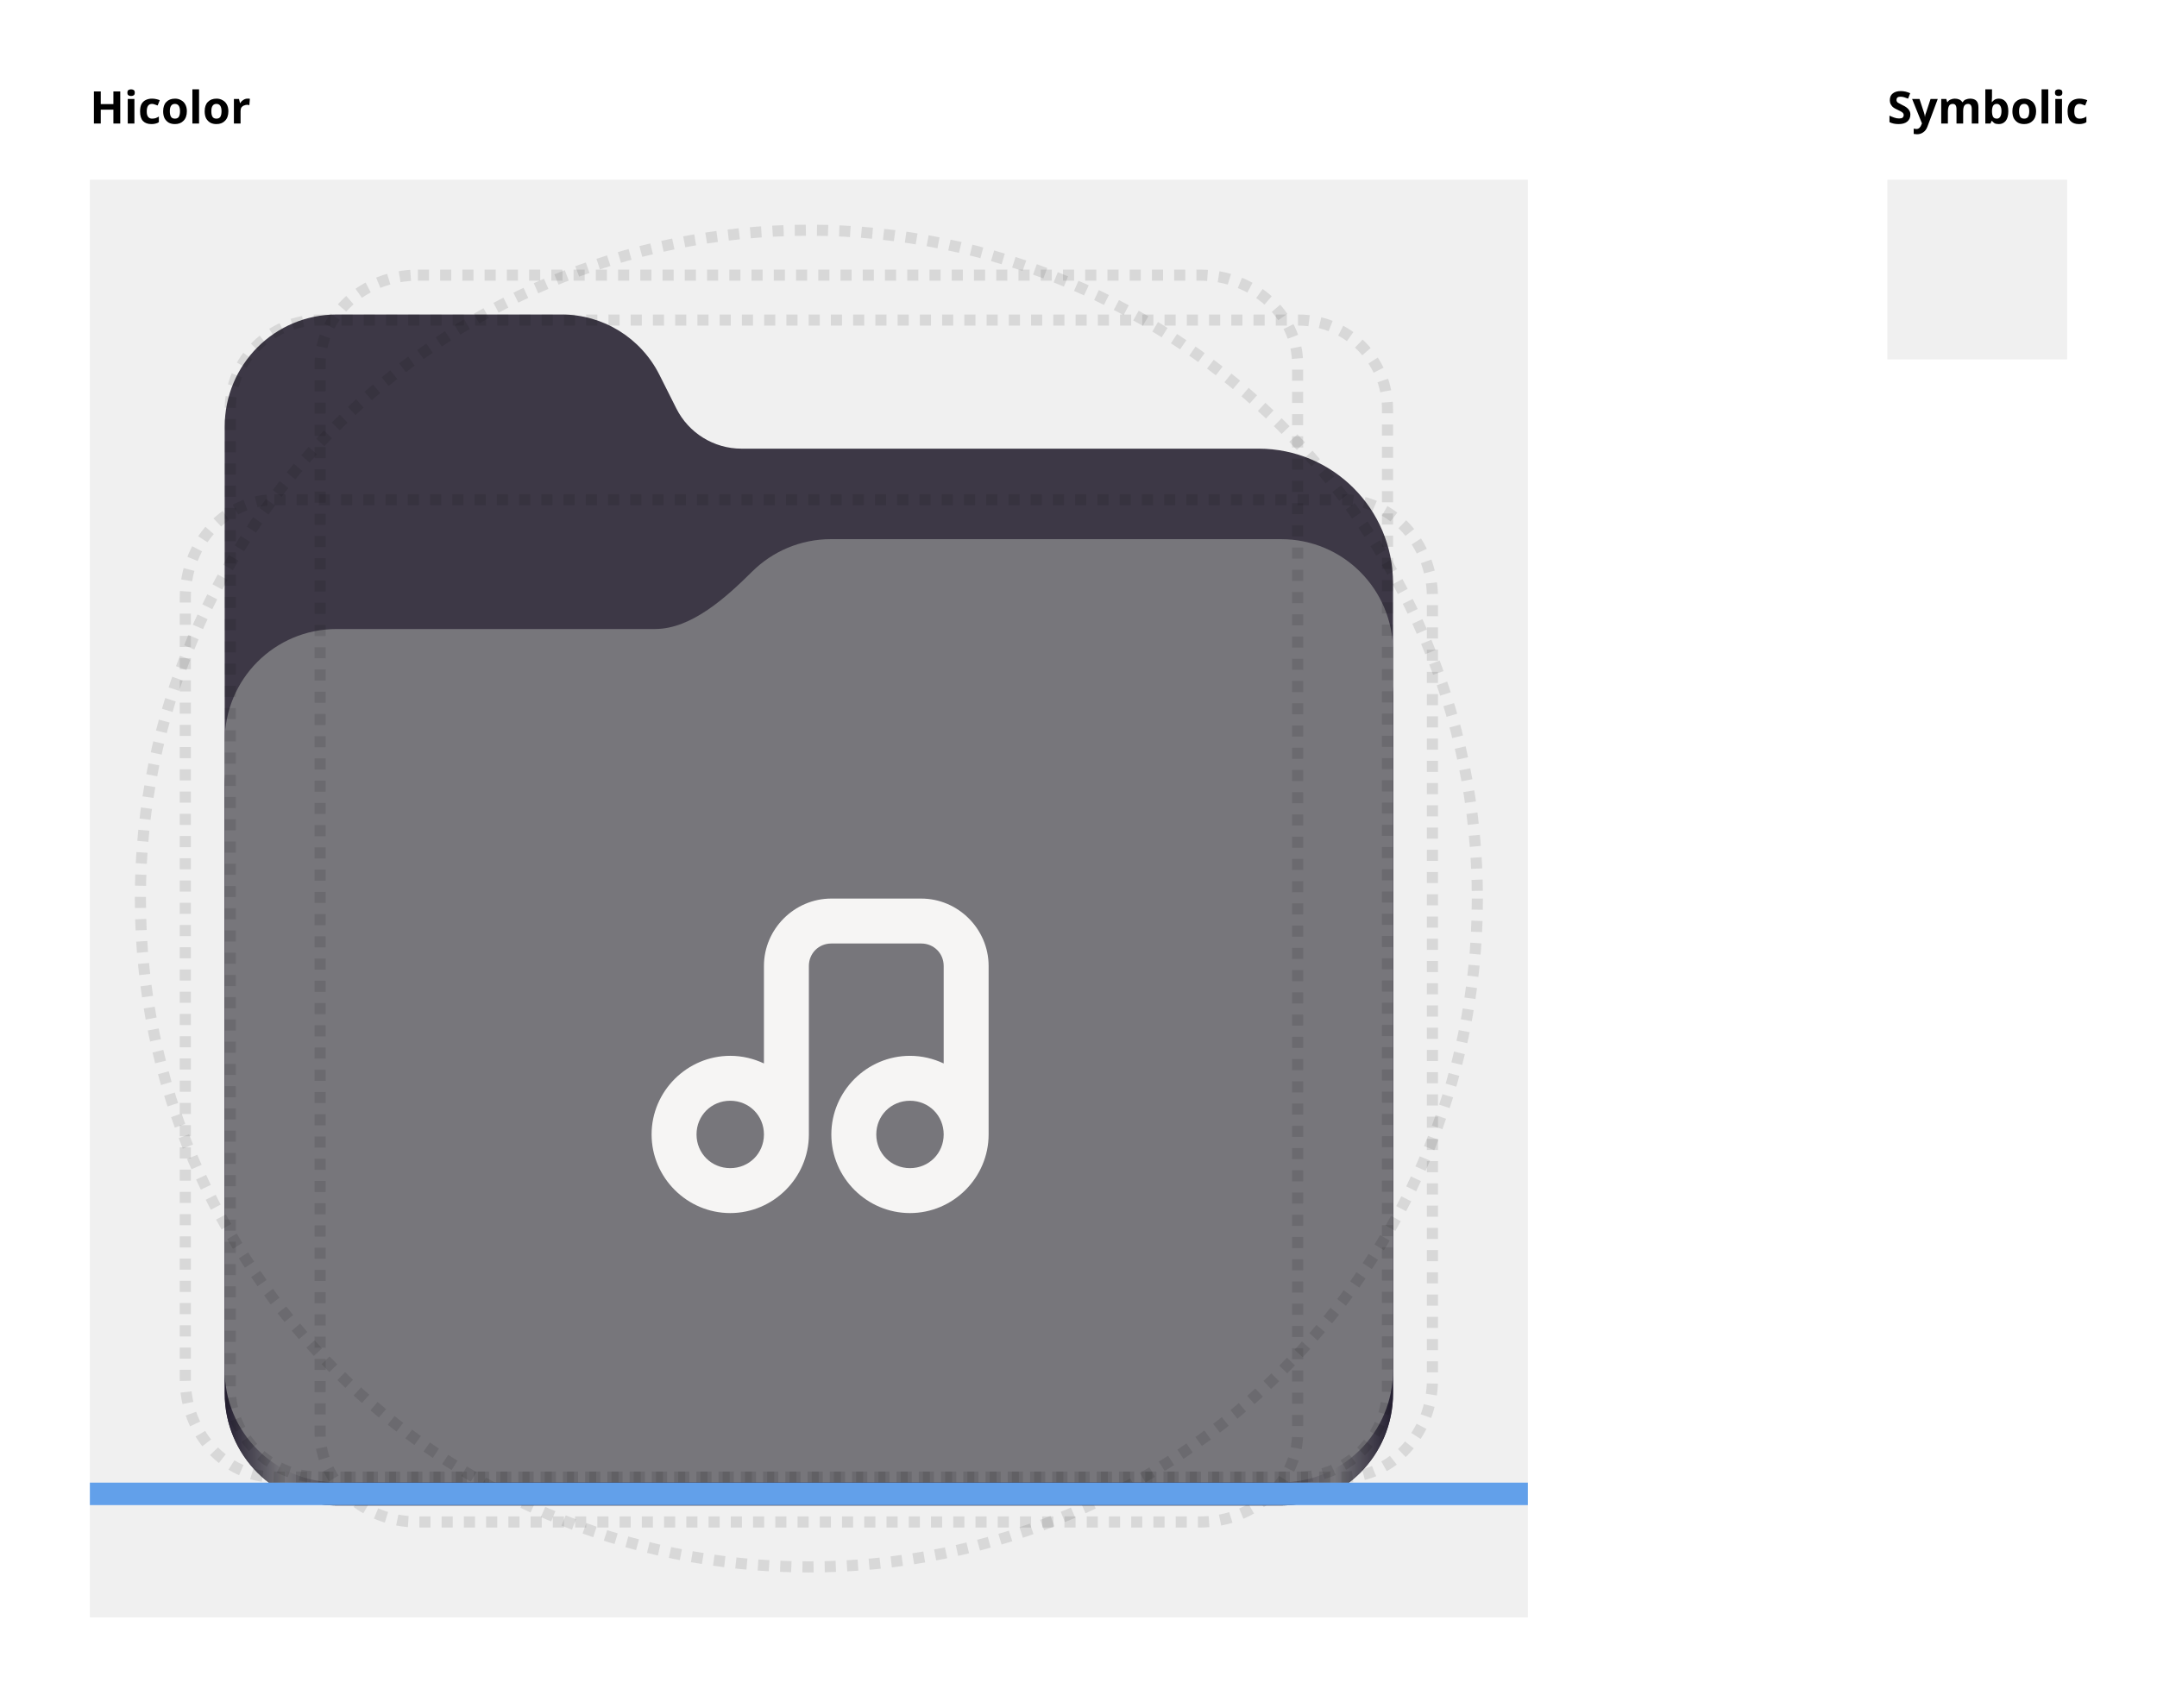
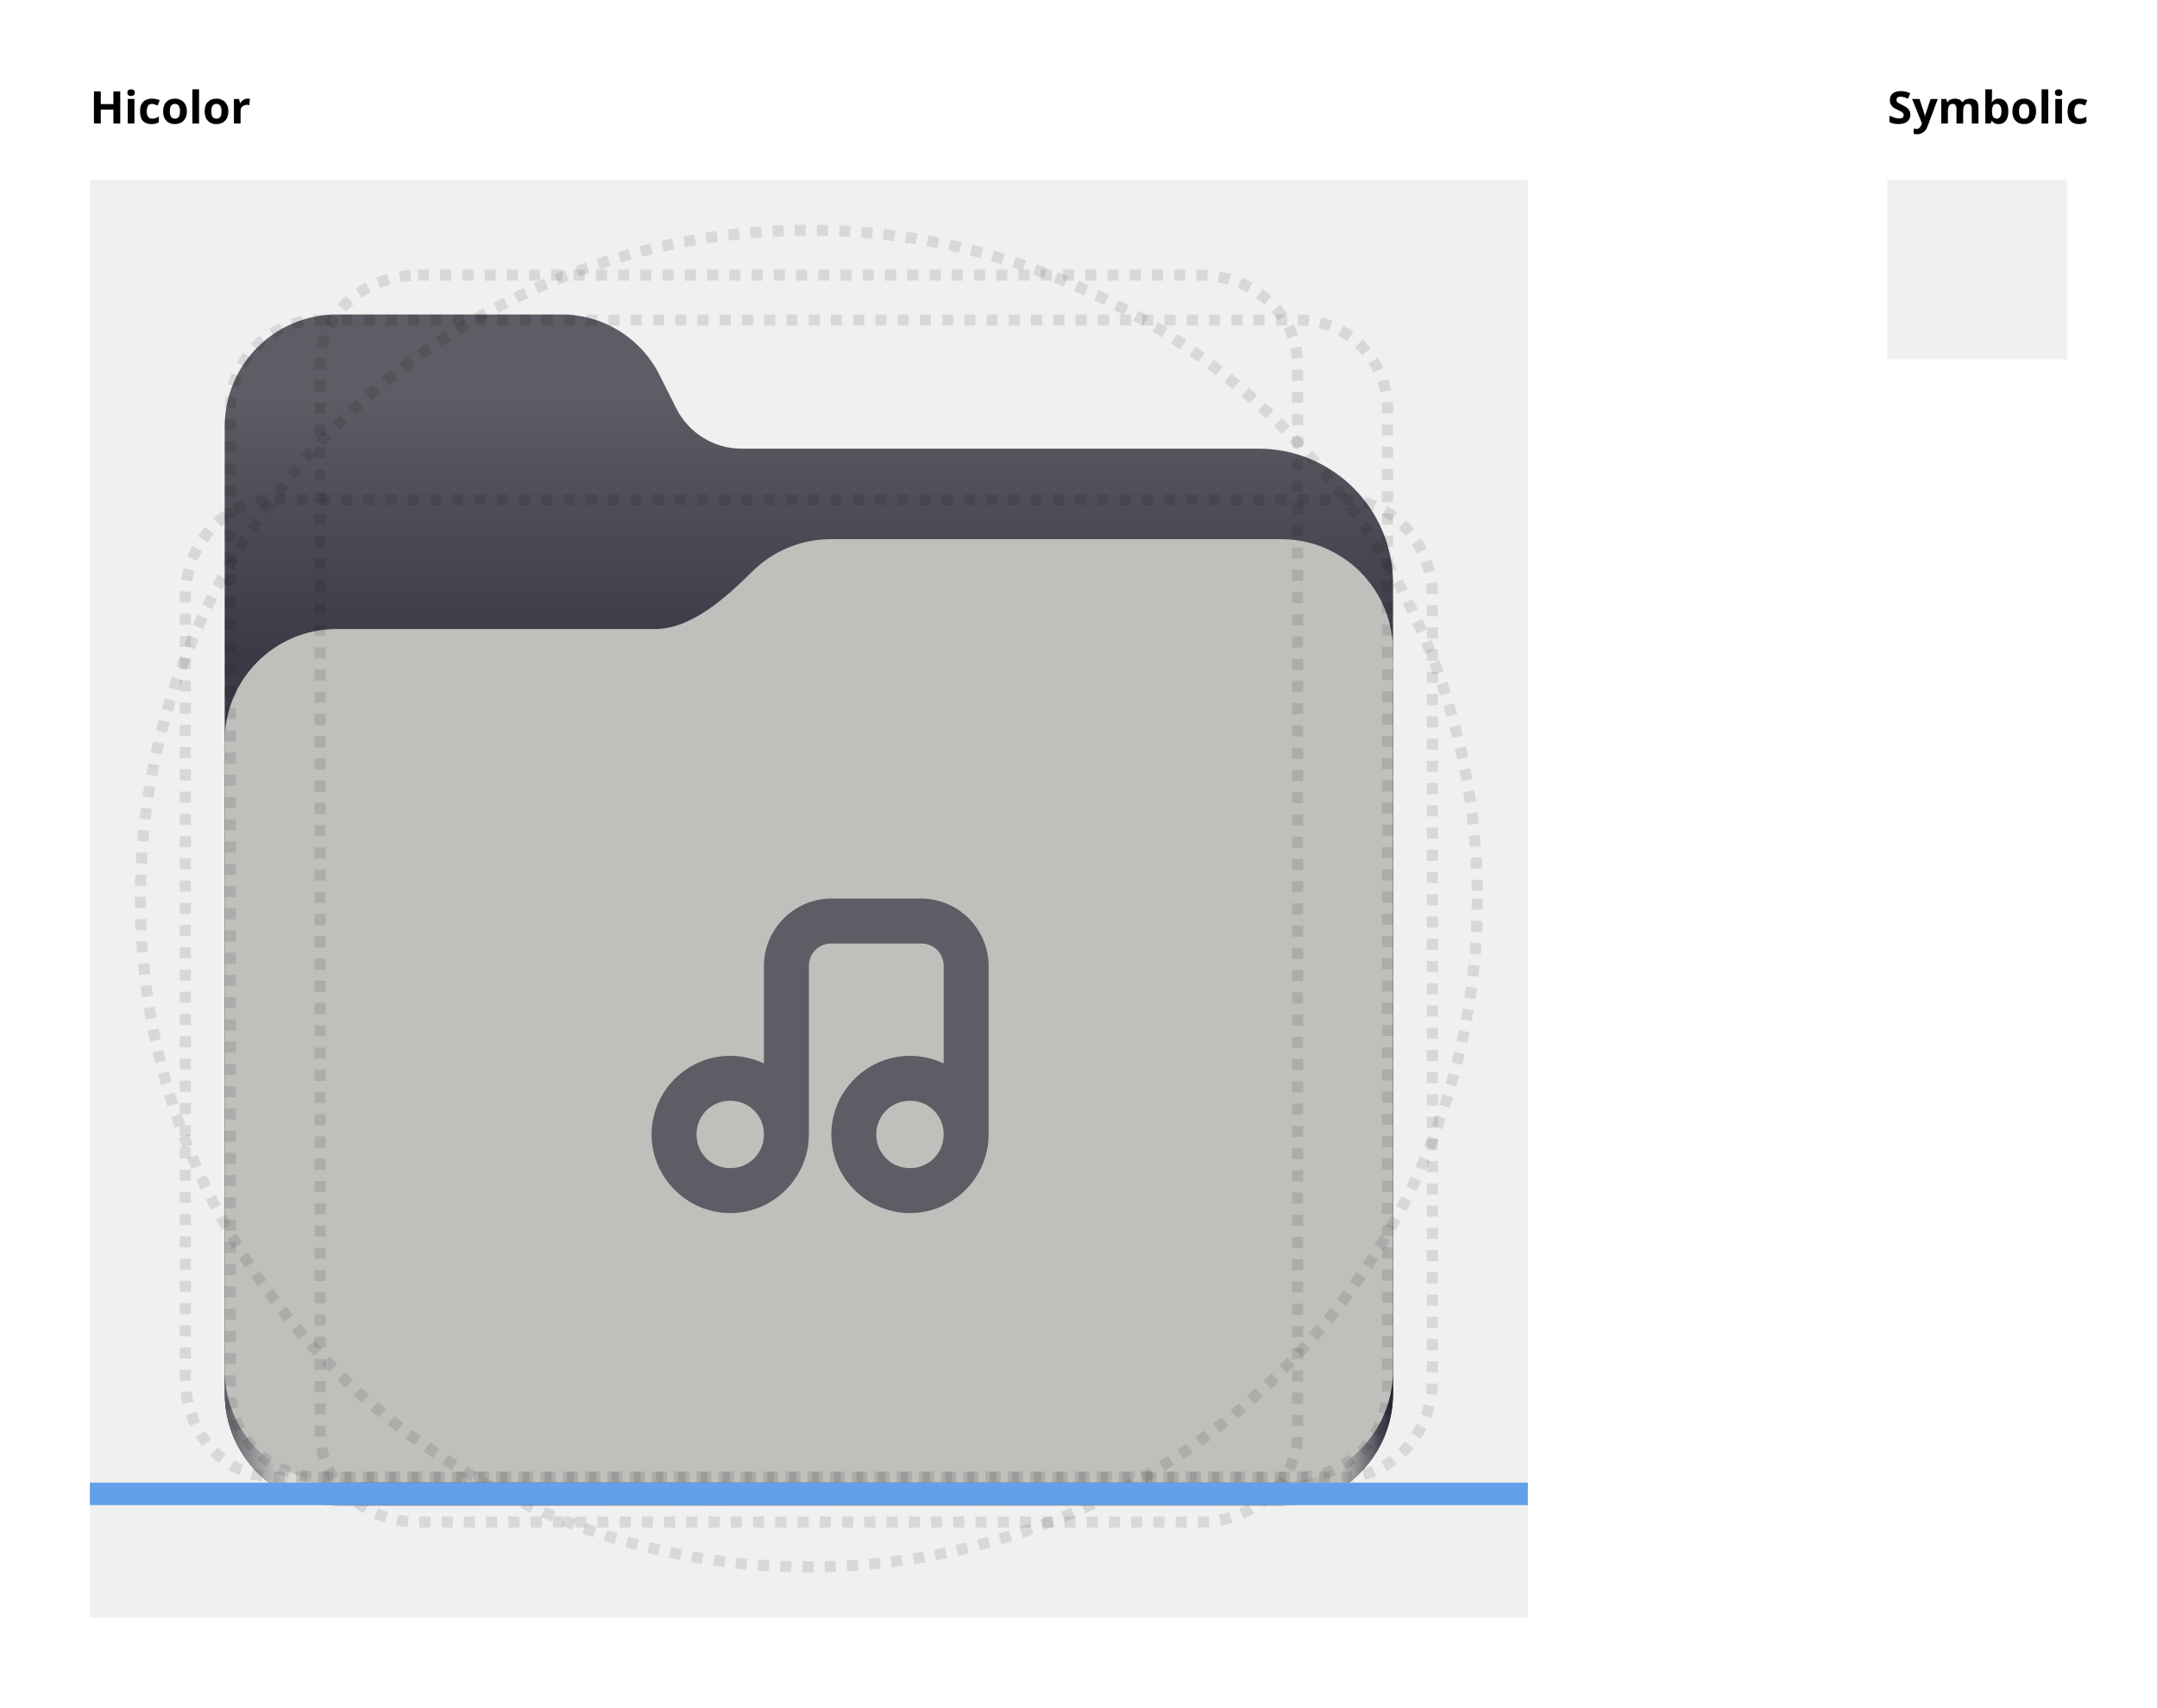
<svg xmlns="http://www.w3.org/2000/svg" xmlns:xlink="http://www.w3.org/1999/xlink" width="192" height="152" id="svg11300" version="1.0" style="display:inline;enable-background:new" viewBox="0 0 192 152" xml:space="preserve">
  <defs id="defs3">
    <linearGradient y2="236" x2="96" y1="236" x1="32" gradientTransform="translate(604.8168,170.5864)" gradientUnits="userSpaceOnUse" id="linearGradient1099" xlink:href="#linearGradient1036" />
    <linearGradient id="linearGradient1036">
      <stop id="stop1032" offset="0" style="stop-color:#d5d3cf;stop-opacity:1;" />
      <stop id="stop1034" offset="1" style="stop-color:#f6f5f4;stop-opacity:1" />
    </linearGradient>
    <radialGradient r="32" fy="-76" fx="-244" cy="-76" cx="-244" gradientTransform="matrix(0.8833333,0,0,0.8833333,-460.3502,463.1197)" gradientUnits="userSpaceOnUse" id="radialGradient1103" xlink:href="#linearGradient1069" />
    <linearGradient id="linearGradient1069">
      <stop id="stop1065" offset="0" style="stop-color:#d5d3cf;stop-opacity:1" />
      <stop id="stop1067-1" offset="1" style="stop-color:#949390;stop-opacity:1" />
    </linearGradient>
    <linearGradient gradientUnits="userSpaceOnUse" y2="232" x2="64" y1="262.5" x1="64" id="linearGradient1027" xlink:href="#linearGradient1025" gradientTransform="translate(-470.5864,432.8168)" />
    <linearGradient id="linearGradient1025">
      <stop id="stop1021" offset="0" style="stop-color:#9a9996;stop-opacity:1" />
      <stop id="stop1023" offset="1" style="stop-color:#77767b;stop-opacity:1" />
    </linearGradient>
    <clipPath clipPathUnits="userSpaceOnUse" id="clipPath1609-7">
      <path id="path1611-5" d="m 252,116 28,-28 v -8 h -36 v 36 z" style="fill:#e74747;stroke:none;stroke-width:0.25px;stroke-linecap:butt;stroke-linejoin:miter;stroke-opacity:1" />
    </clipPath>
    <linearGradient id="linearGradient1697">
      <stop id="stop1685" offset="0" style="stop-color:#f6f5f4;stop-opacity:1" />
      <stop style="stop-color:#eeeeec;stop-opacity:1" offset="0.045" id="stop1687" />
      <stop id="stop1689" offset="0.091" style="stop-color:#f6f5f4;stop-opacity:1" />
      <stop style="stop-color:#f6f5f4;stop-opacity:1" offset="0.909" id="stop1691" />
      <stop id="stop1693" offset="0.955" style="stop-color:#eeeeec;stop-opacity:1" />
      <stop id="stop1695" offset="1" style="stop-color:#c0bfbc;stop-opacity:1" />
    </linearGradient>
    <clipPath clipPathUnits="userSpaceOnUse" id="clipPath1289">
      <path style="display:inline;opacity:1;vector-effect:none;fill:none;fill-opacity:1;stroke:#000000;stroke-width:4;stroke-linecap:round;stroke-linejoin:round;stroke-miterlimit:4;stroke-dasharray:none;stroke-dashoffset:0;stroke-opacity:1;marker:none;marker-start:none;marker-mid:none;marker-end:none;paint-order:normal;enable-background:new" d="m 64,-148 h 64 l 64,-64 64,64 h 192 c 17.728,0 32,14.272 32,32 v 288 c 0,17.728 -14.272,32 -32,32 H 256 l -64,-64 -64,64 H 64 C 46.272,204 32,189.728 32,172 v -288 c 0,-17.728 14.409,-34.199 32,-32 z" id="path1291" />
    </clipPath>
    <linearGradient id="paint3_linear-2-6-5" x2="1" gradientUnits="userSpaceOnUse" gradientTransform="matrix(0,6,-12,0,-64,209.9969)">
      <stop stop-color="#C01C27" id="stop91-0-7-4" />
      <stop offset="1" stop-color="#E01B24" id="stop93-2-5-7" />
    </linearGradient>
    <clipPath clipPathUnits="userSpaceOnUse" id="clipPath1609">
      <path id="path1611" d="m 252,116 28,-28 v -8 h -36 v 36 z" style="fill:#e74747;stroke:none;stroke-width:0.25px;stroke-linecap:butt;stroke-linejoin:miter;stroke-opacity:1" />
    </clipPath>
    <clipPath clipPathUnits="userSpaceOnUse" id="clipath_lpe_path-effect1303">
      <circle style="font-variation-settings:normal;display:block;opacity:1;vector-effect:none;fill:#77767b;fill-opacity:1;stroke:none;stroke-width:5.043;stroke-linecap:round;stroke-linejoin:miter;stroke-miterlimit:4;stroke-dasharray:none;stroke-dashoffset:0;stroke-opacity:1;marker:none;marker-start:none;marker-mid:none;marker-end:none;paint-order:normal;stop-color:#000000;stop-opacity:1" id="circle1305" cx="541.884" cy="647.726" r="73.976" />
    </clipPath>
    <linearGradient id="linearGradient1349">
      <stop style="stop-color:#9d9da1;stop-opacity:1" offset="0" id="stop1345" />
      <stop style="stop-color:#77767b;stop-opacity:0.95" offset="1" id="stop1347" />
    </linearGradient>
    <linearGradient id="linearGradient5980">
      <stop id="stop5978" offset="0" style="stop-color:#3d3846;stop-opacity:0;" />
      <stop id="stop5976" offset="1" style="stop-color:#3d3846;stop-opacity:0.252" />
    </linearGradient>
    <linearGradient id="linearGradient4117">
      <stop style="stop-color:#eae9e7;stop-opacity:1" offset="0" id="stop4111" />
      <stop id="stop4113" offset="0.649" style="stop-color:#b5b3ad;stop-opacity:1" />
      <stop style="stop-color:#fcfcfc;stop-opacity:1" offset="1" id="stop4115" />
    </linearGradient>
    <linearGradient id="linearGradient5477">
      <stop style="stop-color:#cacac9;stop-opacity:1" offset="0" id="stop5469" />
      <stop id="stop5471" offset="0.311" style="stop-color:#b0aeab;stop-opacity:0.941" />
      <stop style="stop-color:#6c6b66;stop-opacity:0.949" offset="0.688" id="stop5473" />
      <stop style="stop-color:#d6d6d4;stop-opacity:0.966" offset="1" id="stop5475" />
    </linearGradient>
    <linearGradient id="linearGradient6142">
      <stop style="stop-color:#ffffff;stop-opacity:1;" offset="0" id="stop6138" />
      <stop style="stop-color:#ffffff;stop-opacity:0;" offset="1" id="stop6140" />
    </linearGradient>
    <radialGradient xlink:href="#linearGradient1349" id="radialGradient783" gradientUnits="userSpaceOnUse" gradientTransform="matrix(0.9825404,0,0,0.9825404,-1.711874,16.29163)" cx="81.936" cy="33.185" fx="81.936" fy="33.185" r="57.276" />
    <radialGradient xlink:href="#linearGradient5980" id="radialGradient791" gradientUnits="userSpaceOnUse" gradientTransform="matrix(3.933225,-7.2858454e-7,6.4450347e-7,3.479318,-222.9252,-173.5546)" cx="76" cy="65.977" fx="76" fy="65.977" r="13.221" />
    <radialGradient xlink:href="#linearGradient4117" id="radialGradient799" gradientUnits="userSpaceOnUse" gradientTransform="matrix(2.815054,0.01105706,-0.01047197,2.666092,-242.36,-102.5032)" cx="134.309" cy="55.279" fx="134.309" fy="55.279" r="58.46" />
    <radialGradient xlink:href="#linearGradient5477" id="radialGradient809" gradientUnits="userSpaceOnUse" gradientTransform="matrix(4.900549,0.150428,-0.2360238,7.689032,-638.5353,-2206.847)" cx="183.525" cy="320.794" fx="183.525" fy="320.794" r="20.486" />
    <radialGradient xlink:href="#linearGradient6142" id="radialGradient821" gradientUnits="userSpaceOnUse" gradientTransform="matrix(37.75863,0,0,19.73921,-7268.898,-1304.003)" cx="197.719" cy="68.107" fx="197.719" fy="68.107" r="2.5" />
    <radialGradient xlink:href="#linearGradient6142" id="radialGradient833" gradientUnits="userSpaceOnUse" gradientTransform="matrix(37.75863,0,0,19.73921,-7375.666,-1304.003)" cx="197.747" cy="69.253" fx="197.747" fy="69.253" r="2.5" />
    <radialGradient xlink:href="#linearGradient1349" id="radialGradient841" gradientUnits="userSpaceOnUse" gradientTransform="matrix(0.9825404,0,0,0.9825404,-1.711874,16.29163)" cx="81.936" cy="33.185" fx="81.936" fy="33.185" r="57.276" />
    <radialGradient xlink:href="#linearGradient5980" id="radialGradient849" gradientUnits="userSpaceOnUse" gradientTransform="matrix(3.933225,-7.2858454e-7,6.4450347e-7,3.479318,-222.9252,-173.5546)" cx="76" cy="65.977" fx="76" fy="65.977" r="13.221" />
    <radialGradient xlink:href="#linearGradient4117" id="radialGradient857" gradientUnits="userSpaceOnUse" gradientTransform="matrix(2.815054,0.01105706,-0.01047197,2.666092,-242.36,-102.5032)" cx="134.309" cy="55.279" fx="134.309" fy="55.279" r="58.46" />
    <radialGradient xlink:href="#linearGradient5477" id="radialGradient867" gradientUnits="userSpaceOnUse" gradientTransform="matrix(4.900549,0.150428,-0.2360238,7.689032,-638.5353,-2206.847)" cx="183.525" cy="320.794" fx="183.525" fy="320.794" r="20.486" />
    <radialGradient xlink:href="#linearGradient6142" id="radialGradient879" gradientUnits="userSpaceOnUse" gradientTransform="matrix(37.75863,0,0,19.73921,-7268.898,-1304.003)" cx="197.719" cy="68.107" fx="197.719" fy="68.107" r="2.5" />
    <radialGradient xlink:href="#linearGradient6142" id="radialGradient891" gradientUnits="userSpaceOnUse" gradientTransform="matrix(37.75863,0,0,19.73921,-7375.666,-1304.003)" cx="197.747" cy="69.253" fx="197.747" fy="69.253" r="2.5" />
    <radialGradient xlink:href="#linearGradient1349" id="radialGradient3620" gradientUnits="userSpaceOnUse" gradientTransform="matrix(0.9825404,0,0,0.9825404,-1.711874,16.29163)" cx="81.936" cy="33.185" fx="81.936" fy="33.185" r="57.276" />
    <radialGradient xlink:href="#linearGradient5980" id="radialGradient3628" gradientUnits="userSpaceOnUse" gradientTransform="matrix(3.933225,-7.2858454e-7,6.4450347e-7,3.479318,-222.9252,-173.5546)" cx="76" cy="65.977" fx="76" fy="65.977" r="13.221" />
    <radialGradient xlink:href="#linearGradient4117" id="radialGradient3636" gradientUnits="userSpaceOnUse" gradientTransform="matrix(2.815054,0.01105706,-0.01047197,2.666092,-242.36,-102.5032)" cx="134.309" cy="55.279" fx="134.309" fy="55.279" r="58.46" />
    <radialGradient xlink:href="#linearGradient5477" id="radialGradient3646" gradientUnits="userSpaceOnUse" gradientTransform="matrix(4.900549,0.150428,-0.2360238,7.689032,-638.5353,-2206.847)" cx="183.525" cy="320.794" fx="183.525" fy="320.794" r="20.486" />
    <radialGradient xlink:href="#linearGradient6142" id="radialGradient3658" gradientUnits="userSpaceOnUse" gradientTransform="matrix(37.75863,0,0,19.73921,-7268.898,-1304.003)" cx="197.719" cy="68.107" fx="197.719" fy="68.107" r="2.5" />
    <radialGradient xlink:href="#linearGradient6142" id="radialGradient3670" gradientUnits="userSpaceOnUse" gradientTransform="matrix(37.75863,0,0,19.73921,-7375.666,-1304.003)" cx="197.747" cy="69.253" fx="197.747" fy="69.253" r="2.5" />
    <radialGradient xlink:href="#linearGradient1349" id="radialGradient3678" gradientUnits="userSpaceOnUse" gradientTransform="matrix(0.9825404,0,0,0.9825404,-1.711874,16.29163)" cx="81.936" cy="33.185" fx="81.936" fy="33.185" r="57.276" />
    <radialGradient xlink:href="#linearGradient5980" id="radialGradient3686" gradientUnits="userSpaceOnUse" gradientTransform="matrix(3.933225,-7.2858454e-7,6.4450347e-7,3.479318,-222.9252,-173.5546)" cx="76" cy="65.977" fx="76" fy="65.977" r="13.221" />
    <radialGradient xlink:href="#linearGradient4117" id="radialGradient3694" gradientUnits="userSpaceOnUse" gradientTransform="matrix(2.815054,0.01105706,-0.01047197,2.666092,-242.36,-102.5032)" cx="134.309" cy="55.279" fx="134.309" fy="55.279" r="58.46" />
    <radialGradient xlink:href="#linearGradient5477" id="radialGradient3704" gradientUnits="userSpaceOnUse" gradientTransform="matrix(4.900549,0.150428,-0.2360238,7.689032,-638.5353,-2206.847)" cx="183.525" cy="320.794" fx="183.525" fy="320.794" r="20.486" />
    <radialGradient xlink:href="#linearGradient6142" id="radialGradient3716" gradientUnits="userSpaceOnUse" gradientTransform="matrix(37.75863,0,0,19.73921,-7268.898,-1304.003)" cx="197.719" cy="68.107" fx="197.719" fy="68.107" r="2.5" />
    <radialGradient xlink:href="#linearGradient6142" id="radialGradient3728" gradientUnits="userSpaceOnUse" gradientTransform="matrix(37.75863,0,0,19.73921,-7375.666,-1304.003)" cx="197.747" cy="69.253" fx="197.747" fy="69.253" r="2.5" />
    <radialGradient xlink:href="#linearGradient1349" id="radialGradient8132" gradientUnits="userSpaceOnUse" gradientTransform="matrix(0.9825404,0,0,0.9825404,-1.711874,16.29163)" cx="81.936" cy="33.185" fx="81.936" fy="33.185" r="57.276" />
    <radialGradient xlink:href="#linearGradient5980" id="radialGradient8140" gradientUnits="userSpaceOnUse" gradientTransform="matrix(3.933225,-7.2858454e-7,6.4450347e-7,3.479318,-222.9252,-173.5546)" cx="76" cy="65.977" fx="76" fy="65.977" r="13.221" />
    <radialGradient xlink:href="#linearGradient4117" id="radialGradient8148" gradientUnits="userSpaceOnUse" gradientTransform="matrix(2.815054,0.01105706,-0.01047197,2.666092,-242.36,-102.5032)" cx="134.309" cy="55.279" fx="134.309" fy="55.279" r="58.46" />
    <radialGradient xlink:href="#linearGradient5477" id="radialGradient8158" gradientUnits="userSpaceOnUse" gradientTransform="matrix(4.900549,0.150428,-0.2360238,7.689032,-638.5353,-2206.847)" cx="183.525" cy="320.794" fx="183.525" fy="320.794" r="20.486" />
    <radialGradient xlink:href="#linearGradient6142" id="radialGradient8170" gradientUnits="userSpaceOnUse" gradientTransform="matrix(37.75863,0,0,19.73921,-7268.898,-1304.003)" cx="197.719" cy="68.107" fx="197.719" fy="68.107" r="2.5" />
    <radialGradient xlink:href="#linearGradient6142" id="radialGradient8182" gradientUnits="userSpaceOnUse" gradientTransform="matrix(37.75863,0,0,19.73921,-7375.666,-1304.003)" cx="197.747" cy="69.253" fx="197.747" fy="69.253" r="2.5" />
    <linearGradient xlink:href="#linearGradient6142" id="linearGradient8666" x1="1311.193" y1="-107.827" x2="1311.193" y2="-109.827" gradientUnits="userSpaceOnUse" gradientTransform="translate(0,4)" />
    <clipPath clipPathUnits="userSpaceOnUse" id="clipath_lpe_path-effect4888">
      <circle style="font-variation-settings:normal;display:none;opacity:1;vector-effect:none;fill:#77767b;fill-opacity:1;stroke:none;stroke-width:5.043;stroke-linecap:round;stroke-linejoin:miter;stroke-miterlimit:4;stroke-dasharray:none;stroke-dashoffset:0;stroke-opacity:1;marker:none;marker-start:none;marker-mid:none;marker-end:none;paint-order:normal;stop-color:#000000;stop-opacity:1" id="circle4894" cx="541.884" cy="647.726" r="73.976" />
      <path id="lpe_path-effect4888" style="font-variation-settings:normal;display:block;opacity:1;vector-effect:none;fill:#77767b;fill-opacity:1;stroke:none;stroke-width:5.043;stroke-linecap:round;stroke-linejoin:miter;stroke-miterlimit:4;stroke-dasharray:none;stroke-dashoffset:0;stroke-opacity:1;marker:none;marker-start:none;marker-mid:none;marker-end:none;paint-order:normal;stop-color:#000000;stop-opacity:1" class="powerclip" d="M 402.347,470.975 H 681.214 V 791.621 H 402.347 Z m 213.513,176.751 a 73.976,73.976 0 0 0 -73.976,-73.976 73.976,73.976 0 0 0 -73.976,73.976 73.976,73.976 0 0 0 73.976,73.976 73.976,73.976 0 0 0 73.976,-73.976 z" />
    </clipPath>
    <clipPath clipPathUnits="userSpaceOnUse" id="clipath_lpe_path-effect5163">
      <circle style="font-variation-settings:normal;display:none;opacity:1;vector-effect:none;fill:#77767b;fill-opacity:1;stroke:none;stroke-width:5.043;stroke-linecap:round;stroke-linejoin:miter;stroke-miterlimit:4;stroke-dasharray:none;stroke-dashoffset:0;stroke-opacity:1;marker:none;marker-start:none;marker-mid:none;marker-end:none;paint-order:normal;stop-color:#000000;stop-opacity:1" id="circle5169" cx="541.884" cy="647.726" r="73.976" />
      <path id="lpe_path-effect5163" style="font-variation-settings:normal;display:block;opacity:1;vector-effect:none;fill:#77767b;fill-opacity:1;stroke:none;stroke-width:5.043;stroke-linecap:round;stroke-linejoin:miter;stroke-miterlimit:4;stroke-dasharray:none;stroke-dashoffset:0;stroke-opacity:1;marker:none;marker-start:none;marker-mid:none;marker-end:none;paint-order:normal;stop-color:#000000;stop-opacity:1" class="powerclip" d="M 400.765,485.145 H 682.796 V 805.791 H 400.765 Z m 215.094,162.581 a 73.976,73.976 0 0 0 -73.976,-73.976 73.976,73.976 0 0 0 -73.976,73.976 73.976,73.976 0 0 0 73.976,73.976 73.976,73.976 0 0 0 73.976,-73.976 z" />
    </clipPath>
    <clipPath clipPathUnits="userSpaceOnUse" id="clipath_lpe_path-effect6171">
      <circle style="font-variation-settings:normal;display:none;opacity:1;vector-effect:none;fill:#77767b;fill-opacity:1;stroke:none;stroke-width:5.043;stroke-linecap:round;stroke-linejoin:miter;stroke-miterlimit:4;stroke-dasharray:none;stroke-dashoffset:0;stroke-opacity:1;marker:none;marker-start:none;marker-mid:none;marker-end:none;paint-order:normal;stop-color:#000000;stop-opacity:1" id="circle6177" cx="541.884" cy="647.726" r="73.976" />
      <path id="lpe_path-effect6171" style="font-variation-settings:normal;display:block;opacity:1;vector-effect:none;fill:#77767b;fill-opacity:1;stroke:none;stroke-width:5.043;stroke-linecap:round;stroke-linejoin:miter;stroke-miterlimit:4;stroke-dasharray:none;stroke-dashoffset:0;stroke-opacity:1;marker:none;marker-start:none;marker-mid:none;marker-end:none;paint-order:normal;stop-color:#000000;stop-opacity:1" class="powerclip" d="M 382.217,389.64 H 701.343 V 805.791 H 382.217 Z m 233.642,258.086 a 73.976,73.976 0 0 0 -73.976,-73.976 73.976,73.976 0 0 0 -73.976,73.976 73.976,73.976 0 0 0 73.976,73.976 73.976,73.976 0 0 0 73.976,-73.976 z" />
    </clipPath>
    <clipPath clipPathUnits="userSpaceOnUse" id="clipath_lpe_path-effect6198">
      <circle style="font-variation-settings:normal;display:none;opacity:1;vector-effect:none;fill:#77767b;fill-opacity:1;stroke:none;stroke-width:5.043;stroke-linecap:round;stroke-linejoin:miter;stroke-miterlimit:4;stroke-dasharray:none;stroke-dashoffset:0;stroke-opacity:1;marker:none;marker-start:none;marker-mid:none;marker-end:none;paint-order:normal;stop-color:#000000;stop-opacity:1" id="circle6204" cx="541.884" cy="647.726" r="73.976" />
      <path id="lpe_path-effect6198" style="font-variation-settings:normal;display:block;opacity:1;vector-effect:none;fill:#77767b;fill-opacity:1;stroke:none;stroke-width:5.043;stroke-linecap:round;stroke-linejoin:miter;stroke-miterlimit:4;stroke-dasharray:none;stroke-dashoffset:0;stroke-opacity:1;marker:none;marker-start:none;marker-mid:none;marker-end:none;paint-order:normal;stop-color:#000000;stop-opacity:1" class="powerclip" d="M 366.762,389.64 H 716.8 V 805.791 H 366.762 Z m 249.098,258.086 a 73.976,73.976 0 0 0 -73.976,-73.976 73.976,73.976 0 0 0 -73.976,73.976 73.976,73.976 0 0 0 73.976,73.976 73.976,73.976 0 0 0 73.976,-73.976 z" />
    </clipPath>
    <clipPath clipPathUnits="userSpaceOnUse" id="clipPath984">
      <circle style="font-variation-settings:normal;display:block;opacity:1;vector-effect:none;fill:#77767b;fill-opacity:1;stroke:none;stroke-width:5.043;stroke-linecap:round;stroke-linejoin:miter;stroke-miterlimit:4;stroke-dasharray:none;stroke-dashoffset:0;stroke-opacity:1;marker:none;marker-start:none;marker-mid:none;marker-end:none;paint-order:normal;stop-color:#000000;stop-opacity:1" id="circle986" cx="541.884" cy="647.726" r="73.976" />
    </clipPath>
    <linearGradient id="bg-gradient-2">
      <stop style="stop-color:#3584e4;stop-opacity:1" offset="0" id="stop13402" />
      <stop style="stop-color:#62a0ea;stop-opacity:1" offset="1" id="stop13404" />
    </linearGradient>
-     <linearGradient xlink:href="#linearGradient2023-9" id="linearGradient2025-8" x1="2689.252" y1="-1106.803" x2="2918.07" y2="-1106.803" gradientUnits="userSpaceOnUse" />
-     <linearGradient id="linearGradient2023-9">
-       <stop style="stop-color:#241f31;stop-opacity:1;" offset="0" id="stop2019-7" />
-       <stop style="stop-color:#77767b;stop-opacity:1;" offset="0.05" id="stop2795-3" />
-       <stop style="stop-color:#3d3846;stop-opacity:1;" offset="0.12" id="stop2797-6" />
-       <stop style="stop-color:#3d3846;stop-opacity:1;" offset="0.88" id="stop2793-1" />
-       <stop style="stop-color:#77767b;stop-opacity:1;" offset="0.95" id="stop2791-2" />
-       <stop style="stop-color:#241f31;stop-opacity:1;" offset="1" id="stop2021-9" />
+     <linearGradient xlink:href="#linearGradient1" id="linearGradient2" x1="2759.331" y1="-1310.744" x2="2759.331" y2="-1259.624" gradientUnits="userSpaceOnUse" />
+     <linearGradient id="linearGradient1">
+       <stop style="stop-color:#5e5c64;stop-opacity:1" offset="0" id="stop1" />
+       <stop style="stop-color:#3d3846;stop-opacity:1" offset="1" id="stop2" />
+     </linearGradient>
+     <linearGradient xlink:href="#linearGradient2023" id="linearGradient2025" x1="2689.252" y1="-1106.803" x2="2918.07" y2="-1106.803" gradientUnits="userSpaceOnUse" />
+     <linearGradient id="linearGradient2023">
+       <stop style="stop-color:#5e5c64;stop-opacity:1" offset="0" id="stop2019" />
+       <stop style="stop-color:#deddda;stop-opacity:1" offset="0.058" id="stop2795" />
+       <stop style="stop-color:#77767b;stop-opacity:1" offset="0.122" id="stop2797" />
+       <stop style="stop-color:#9a9996;stop-opacity:1" offset="0.873" id="stop2793" />
+       <stop style="stop-color:#c0bfbc;stop-opacity:1" offset="0.956" id="stop2791" />
+       <stop style="stop-color:#241f31;stop-opacity:1" offset="1" id="stop2021" />
    </linearGradient>
  </defs>
  <g id="layer1" style="display:inline" transform="translate(8,-156)">
    <g id="layer4" style="display:inline">
      <rect y="172" x="9.2651362e-08" height="128" width="128" id="hicolor" style="display:inline;overflow:visible;visibility:visible;fill:#f0f0f0;fill-opacity:0;fill-rule:nonzero;stroke:none;stroke-width:0.5;marker:none;enable-background:accumulate" />
      <rect style="display:inline;overflow:visible;visibility:visible;fill:#f0f0f0;fill-opacity:0;fill-rule:nonzero;stroke:none;stroke-width:0.5;marker:none;enable-background:accumulate" id="symbolic" width="16" height="16" x="160" y="172" />
    </g>
    <g id="layer2" style="display:inline">
      <g style="display:inline;fill:#000000;enable-background:new" transform="matrix(7.991171,0,0,8.003641,-167.7909,-4846.078)" id="g12027" />
      <rect style="display:inline;overflow:visible;visibility:visible;fill:#f0f0f0;fill-opacity:1;fill-rule:nonzero;stroke:none;stroke-width:0.5;marker:none;enable-background:accumulate" id="128" width="128" height="128" x="9.2651362e-08" y="172" />
      <g id="g883" style="fill:none;fill-opacity:0.251;stroke:#a579b3;stroke-opacity:1" transform="translate(-24,24)" />
      <g id="g900" style="fill:none;fill-opacity:0.251;stroke:#a579b3;stroke-opacity:1" transform="translate(-24,24)" />
      <rect y="172" x="160" height="16" width="16" id="16" style="display:inline;overflow:visible;visibility:visible;fill:#f0f0f0;fill-opacity:1;fill-rule:nonzero;stroke:none;stroke-width:0.5;marker:none;enable-background:accumulate" />
      <text xml:space="preserve" style="font-style:normal;font-variant:normal;font-weight:bold;font-stretch:normal;font-size:4px;line-height:125%;font-family:Cantarell;-inkscape-font-specification:'Cantarell, Bold';text-align:start;writing-mode:lr-tb;text-anchor:start;display:inline;fill:#000000;fill-opacity:1;stroke:none;stroke-width:0.333;enable-background:new" x="0" y="167" id="text863">
        <tspan style="font-size:4px;stroke-width:0.333" id="tspan861" x="0" y="167">Hicolor</tspan>
      </text>
      <text id="text867" y="167" x="160" style="font-style:normal;font-variant:normal;font-weight:bold;font-stretch:normal;font-size:4px;line-height:125%;font-family:Cantarell;-inkscape-font-specification:'Cantarell, Bold';text-align:start;writing-mode:lr-tb;text-anchor:start;display:inline;fill:#000000;fill-opacity:1;stroke:none;stroke-width:0.333;enable-background:new" xml:space="preserve">
        <tspan y="167" x="160" id="tspan865" style="font-size:4px;stroke-width:0.333">Symbolic</tspan>
      </text>
    </g>
    <g id="layer9" style="display:inline" />
    <g id="g824-6" transform="matrix(0.1744994,0,0,0.1744994,82.26277,442.1759)" style="display:inline;stroke-width:1.264;enable-background:new">
      <g id="g973-1" clip-path="url(#clipath_lpe_path-effect4888)" transform="matrix(0.3623406,0,0,0.3623406,2607.352,-1374.265)" style="stroke-width:0.986">
        <path style="font-variation-settings:normal;opacity:1;vector-effect:none;fill:#77767b;fill-opacity:1;stroke:none;stroke-width:4.974;stroke-linecap:round;stroke-linejoin:miter;stroke-miterlimit:4;stroke-dasharray:none;stroke-dashoffset:0;stroke-opacity:1;marker:none;marker-start:none;marker-mid:none;marker-end:none;paint-order:normal;stop-color:#000000;stop-opacity:1" id="rect257-7" width="268.867" height="310.646" x="407.347" y="475.975" rx="20.201" ry="20.673" d="m 427.547,475.975 h 228.466 c 11.191,0 20.201,9.22 20.201,20.673 v 269.299 c 0,11.453 -9.01,20.673 -20.201,20.673 H 427.547 c -11.191,0 -20.201,-9.22 -20.201,-20.673 V 496.649 c 0,-11.453 9.01,-20.673 20.201,-20.673 z" />
        <path style="font-variation-settings:normal;display:inline;vector-effect:none;fill:#434348;fill-opacity:1;stroke:none;stroke-width:0.249;stroke-linecap:round;stroke-linejoin:miter;stroke-miterlimit:4;stroke-dasharray:none;stroke-dashoffset:0;stroke-opacity:1;-inkscape-stroke:none;marker:none;marker-start:none;marker-mid:none;marker-end:none;paint-order:normal;enable-background:new;stop-color:#000000" id="rect9829" width="268.867" height="74.188" x="407.347" y="647.524" d="M 407.347,647.524 H 676.214 v 74.188 H 407.347 Z" />
      </g>
      <g transform="matrix(0.6596291,0,0,0.6596291,2067.515,-1275.499)" style="display:inline;stroke-width:0.959;enable-background:new" id="g65-2">
        <path style="display:inline;opacity:1;vector-effect:none;fill:#3d3846;fill-opacity:1;stroke:none;stroke-width:0.048px;stroke-linecap:butt;stroke-linejoin:miter;stroke-miterlimit:4;stroke-dasharray:none;stroke-dashoffset:0;stroke-opacity:1;marker:none;marker-start:none;marker-mid:none;marker-end:none;paint-order:normal;enable-background:new" d="M 1302.786,-65.491 V 211.824 a 17.929,17.929 135 0 1 -17.929,17.929 l -337.715,0 A 17.929,17.929 45 0 1 929.214,211.824 V -65.491 a 17.929,17.929 135 0 1 17.929,-17.929 h 337.715 a 17.929,17.929 45 0 1 17.929,17.929 z" id="path63-0" />
      </g>
      <rect style="fill:#1c71d8;fill-opacity:1;stroke:none;stroke-width:0.573;stroke-linecap:round;stop-color:#000000" id="rect1457-2" width="234.958" height="194.843" x="2686.182" y="-1324.795" rx="5.801" ry="5.801" />
    </g>
    <g id="g5159" transform="matrix(0.1217438,0,0,0.1217438,229.6717,444.9832)" style="display:inline;stroke-width:1.264;enable-background:new">
      <g id="g5151" clip-path="url(#clipath_lpe_path-effect5163)" transform="matrix(0.3623406,0,0,0.3623406,2607.352,-1374.265)" style="stroke-width:0.986">
        <path style="font-variation-settings:normal;opacity:1;vector-effect:none;fill:#77767b;fill-opacity:1;stroke:none;stroke-width:4.974;stroke-linecap:round;stroke-linejoin:miter;stroke-miterlimit:4;stroke-dasharray:none;stroke-dashoffset:0;stroke-opacity:1;marker:none;marker-start:none;marker-mid:none;marker-end:none;paint-order:normal;stop-color:#000000;stop-opacity:1" id="path5147" width="272.03" height="310.646" x="405.765" y="490.145" rx="20.438" ry="20.673" d="m 426.204,490.145 h 231.153 c 11.323,0 20.438,9.22 20.438,20.673 v 269.299 c 0,11.453 -9.116,20.673 -20.438,20.673 H 426.204 c -11.323,0 -20.438,-9.22 -20.438,-20.673 V 510.818 c 0,-11.453 9.116,-20.673 20.438,-20.673 z" />
        <path style="font-variation-settings:normal;opacity:1;vector-effect:none;fill:#434348;fill-opacity:1;stroke:none;stroke-width:0.044;stroke-linecap:round;stroke-linejoin:miter;stroke-miterlimit:4;stroke-dasharray:none;stroke-dashoffset:0;stroke-opacity:1;-inkscape-stroke:none;marker:none;marker-start:none;marker-mid:none;marker-end:none;paint-order:normal;stop-color:#000000;stop-opacity:1" id="rect9154" width="271.478" height="58.952" x="405.87" y="650.822" d="m 405.87,650.822 h 271.478 v 58.952 H 405.87 Z" />
      </g>
      <g transform="matrix(0.6596291,0,0,0.6596291,2067.515,-1275.499)" style="display:inline;stroke-width:0.959;enable-background:new" id="g5155">
        <path style="display:inline;opacity:1;vector-effect:none;fill:#3d3846;fill-opacity:1;stroke:none;stroke-width:0.048px;stroke-linecap:butt;stroke-linejoin:miter;stroke-miterlimit:4;stroke-dasharray:none;stroke-dashoffset:0;stroke-opacity:1;marker:none;marker-start:none;marker-mid:none;marker-end:none;paint-order:normal;enable-background:new" d="M 1302.786,-58.985 V 203.456 a 24.434,24.434 135 0 1 -24.434,24.434 l -324.703,0 A 24.434,24.434 45 0 1 929.214,203.456 V -58.985 a 24.434,24.434 135 0 1 24.434,-24.434 h 324.703 a 24.434,24.434 45 0 1 24.434,24.434 z" id="path5153" />
      </g>
      <rect style="fill:#1c71d8;fill-opacity:1;stroke:none;stroke-width:0.559;stroke-linecap:round;stop-color:#000000" id="rect5157" width="229.991" height="188.921" x="2688.666" y="-1322.312" rx="7.298" ry="7.298" />
    </g>
    <g id="g6167" transform="matrix(0.08927877,0,0,0.08927877,315.6926,450.7877)" style="display:inline;stroke-width:1.264;enable-background:new">
      <g id="g6159" clip-path="url(#clipath_lpe_path-effect6171)" transform="matrix(0.3623406,0,0,0.3623406,2607.352,-1374.265)" style="stroke-width:0.986">
        <path style="font-variation-settings:normal;opacity:1;vector-effect:none;fill:#77767b;fill-opacity:1;stroke:none;stroke-width:4.974;stroke-linecap:round;stroke-linejoin:miter;stroke-miterlimit:4;stroke-dasharray:none;stroke-dashoffset:0;stroke-opacity:1;marker:none;marker-start:none;marker-mid:none;marker-end:none;paint-order:normal;stop-color:#000000;stop-opacity:1" id="path6155" width="309.125" height="310.646" x="387.217" y="490.145" rx="23.226" ry="20.673" d="m 410.443,490.145 h 262.674 c 12.867,0 23.226,9.22 23.226,20.673 v 269.299 c 0,11.453 -10.359,20.673 -23.226,20.673 h -262.674 c -12.867,0 -23.226,-9.22 -23.226,-20.673 V 510.818 c 0,-11.453 10.359,-20.673 23.226,-20.673 z" />
        <path style="fill:#434348;fill-opacity:1;stroke-width:0.986;stroke-linecap:round;stop-color:#000000" id="path6157" width="309.125" height="310.646" x="387.217" y="394.64" rx="0" ry="0" d="M 387.217,394.64 H 696.343 V 705.286 H 387.217 Z" />
      </g>
      <g transform="matrix(0.6596291,0,0,0.6596291,2067.515,-1275.499)" style="display:inline;stroke-width:0.959;enable-background:new" id="g6163">
        <path style="display:inline;opacity:1;vector-effect:none;fill:#3d3846;fill-opacity:1;stroke:none;stroke-width:0.047px;stroke-linecap:butt;stroke-linejoin:miter;stroke-miterlimit:4;stroke-dasharray:none;stroke-dashoffset:0;stroke-opacity:1;marker:none;marker-start:none;marker-mid:none;marker-end:none;paint-order:normal;enable-background:new" d="M 1302.786,-50.065 V 188.876 a 33.355,33.355 135 0 1 -33.355,33.355 H 962.569 A 33.355,33.355 45 0 1 929.214,188.876 V -50.065 a 33.355,33.355 135 0 1 33.355,-33.355 l 306.863,0 a 33.355,33.355 45 0 1 33.355,33.355 z" id="path6161" />
      </g>
      <rect style="fill:#1c71d8;fill-opacity:1;stroke:none;stroke-width:0.537;stroke-linecap:round;stop-color:#000000" id="rect6165" width="224.017" height="179.214" x="2691.652" y="-1319.325" rx="9.913" ry="9.913" />
    </g>
    <g id="g6194" transform="matrix(0.06493001,0,0,0.06493001,380.9583,461.3911)" style="display:inline;stroke-width:1.264;enable-background:new">
      <g id="g6186" clip-path="url(#clipath_lpe_path-effect6198)" transform="matrix(0.3623406,0,0,0.3623406,2607.352,-1374.265)" style="stroke-width:0.986">
        <path style="font-variation-settings:normal;opacity:1;vector-effect:none;fill:#77767b;fill-opacity:1;stroke:none;stroke-width:4.974;stroke-linecap:round;stroke-linejoin:miter;stroke-miterlimit:4;stroke-dasharray:none;stroke-dashoffset:0;stroke-opacity:1;marker:none;marker-start:none;marker-mid:none;marker-end:none;paint-order:normal;stop-color:#000000;stop-opacity:1" id="path6182" width="340.038" height="310.646" x="371.762" y="490.145" rx="25.548" ry="20.673" d="m 397.31,490.145 h 288.942 c 14.154,0 25.548,9.22 25.548,20.673 v 269.299 c 0,11.453 -11.394,20.673 -25.548,20.673 H 397.31 c -14.154,0 -25.548,-9.22 -25.548,-20.673 V 510.818 c 0,-11.453 11.394,-20.673 25.548,-20.673 z" />
        <path style="fill:#434348;fill-opacity:1;stroke-width:0.986;stroke-linecap:round;stop-color:#000000" id="path6184" width="340.038" height="310.646" x="371.762" y="394.64" rx="0" ry="0" d="M 371.762,394.64 H 711.8 V 705.286 H 371.762 Z" />
      </g>
      <g transform="matrix(0.6596291,0,0,0.6596291,2067.515,-1275.499)" style="display:inline;stroke-width:0.959;enable-background:new" id="g6190">
        <path style="display:inline;opacity:1;vector-effect:none;fill:#3d3846;fill-opacity:1;stroke:none;stroke-width:0.047px;stroke-linecap:butt;stroke-linejoin:miter;stroke-miterlimit:4;stroke-dasharray:none;stroke-dashoffset:0;stroke-opacity:1;marker:none;marker-start:none;marker-mid:none;marker-end:none;paint-order:normal;enable-background:new" d="M 1302.786,-38.186 V 174.873 a 45.234,45.234 135 0 1 -45.234,45.234 H 974.448 a 45.234,45.234 45 0 1 -45.234,-45.234 l 0,-213.059 A 45.234,45.234 135 0 1 974.448,-83.42 H 1257.552 a 45.234,45.234 45 0 1 45.234,45.234 z" id="path6188" />
      </g>
      <rect style="fill:#1c71d8;fill-opacity:1;stroke:none;stroke-width:0.512;stroke-linecap:round;stop-color:#000000" id="rect6192" width="215.617" height="169.413" x="2695.853" y="-1315.124" rx="14.66" ry="14.66" />
    </g>
    <g id="g824" transform="matrix(0.4545101,0,0,0.4555215,-1210.292,788.1726)" style="display:inline;stroke-width:1.264;enable-background:new">
-       <g id="g760-9" style="display:inline;stroke-width:1.264;enable-background:new">
-         <path id="rect1135-4" style="fill:#3d3846;fill-opacity:1;stroke-width:8.791;stroke-linecap:round;stop-color:#000000" d="m 2711.206,-1326.332 c -12.162,0 -21.954,9.791 -21.954,21.953 v 188.867 c 0,12.162 9.793,21.953 21.954,21.953 h 184.909 c 12.162,0 21.954,-9.791 21.954,-21.953 v -158.255 a 26.343,26.343 45 0 0 -26.343,-26.343 h -101.266 a 14.284,14.284 31.639 0 1 -12.758,-7.861 l -3.308,-6.57 a 21.426,21.426 31.639 0 0 -19.137,-11.791 z" />
-         <path id="path1953-7" style="fill:url(#linearGradient2025-8);fill-opacity:1;stroke-width:8.791;stroke-linecap:round;stop-color:#000000" d="m 2808.014,-1273.645 c -6.043,0 -11.502,2.418 -15.465,6.343 -5.003,4.955 -11.848,11.22 -18.994,11.22 h -62.349 c -12.162,0 -21.954,9.791 -21.954,21.953 v 118.618 c 0,12.162 9.793,21.953 21.954,21.953 h 184.909 c 12.162,0 21.954,-9.791 21.954,-21.953 v -105.446 -13.172 -17.562 c 0,-12.162 -9.793,-21.953 -21.954,-21.953 z" />
-         <path id="rect1586-8" style="fill:#77767b;fill-opacity:1;stroke-width:8.791;stroke-linecap:round;stop-color:#000000" d="m 2808.014,-1282.426 c -6.043,0 -11.502,2.418 -15.465,6.343 -5.003,4.955 -11.848,11.22 -18.994,11.22 h -62.349 c -12.162,0 -21.954,9.791 -21.954,21.953 v 122.887 c 0,12.162 9.793,21.953 21.954,21.953 h 184.909 c 12.162,0 21.954,-9.791 21.954,-21.953 v -109.715 -13.172 -17.562 c 0,-12.162 -9.793,-21.953 -21.954,-21.953 z" />
-       </g>
-       <path d="m 2808.061,-1212.177 c -7.237,0 -13.201,5.951 -13.201,13.172 v 19.054 c -2.011,-0.943 -4.246,-1.492 -6.601,-1.492 -8.457,0 -15.401,6.929 -15.401,15.367 0,8.438 6.944,15.367 15.401,15.367 8.423,0 15.367,-6.895 15.401,-15.298 0,-0.02 0,-0.052 0,-0.068 v -32.929 c 0,-2.47 1.925,-4.391 4.4,-4.391 h 17.601 c 2.475,0 4.4,1.921 4.4,4.391 v 19.054 c -2.011,-0.943 -4.246,-1.492 -6.6,-1.492 -8.457,0 -15.401,6.929 -15.401,15.367 0,8.438 6.944,15.367 15.401,15.367 8.457,0 15.401,-6.929 15.401,-15.367 v -32.929 c 0,-7.22 -5.965,-13.172 -13.201,-13.172 z m -19.802,39.515 c 3.696,0 6.601,2.899 6.601,6.586 v 0.068 c -0.034,3.653 -2.922,6.517 -6.601,6.517 -3.696,0 -6.601,-2.899 -6.601,-6.586 0,-3.687 2.905,-6.586 6.601,-6.586 z m 35.203,0 c 3.696,0 6.6,2.899 6.6,6.586 0,3.687 -2.905,6.586 -6.6,6.586 -3.696,0 -6.601,-2.899 -6.601,-6.586 0,-3.687 2.905,-6.586 6.601,-6.586 z m 0,0" fill="#2e3436" id="path6464" style="fill:#f6f5f4;fill-opacity:1;stroke-width:5.557" />
+       <g id="g2" style="display:inline;stroke-width:1.264;enable-background:new">
+         <path id="rect1135" style="fill:url(#linearGradient2);fill-opacity:1;stroke-width:8.791;stroke-linecap:round;stop-color:#000000" d="m 2711.206,-1326.332 c -12.162,0 -21.954,9.791 -21.954,21.953 v 188.867 c 0,12.162 9.793,21.953 21.954,21.953 h 184.909 c 12.162,0 21.954,-9.791 21.954,-21.953 v -158.255 a 26.343,26.343 45 0 0 -26.343,-26.343 h -101.266 a 14.284,14.284 31.639 0 1 -12.758,-7.861 l -3.308,-6.57 a 21.426,21.426 31.639 0 0 -19.137,-11.791 z" />
+         <path id="path1953" style="fill:url(#linearGradient2025);fill-opacity:1;stroke-width:8.791;stroke-linecap:round;stop-color:#000000" d="m 2808.014,-1273.645 c -6.043,0 -11.502,2.418 -15.465,6.343 -5.003,4.955 -11.848,11.22 -18.994,11.22 h -62.349 c -12.162,0 -21.954,9.791 -21.954,21.953 v 118.618 c 0,12.162 9.793,21.953 21.954,21.953 h 184.909 c 12.162,0 21.954,-9.791 21.954,-21.953 v -105.446 -13.172 -17.562 c 0,-12.162 -9.793,-21.953 -21.954,-21.953 z" />
+         <path id="rect1586" style="fill:#c0bfbc;fill-opacity:1;stroke-width:8.791;stroke-linecap:round;stop-color:#000000" d="m 2808.014,-1282.426 c -6.043,0 -11.502,2.418 -15.465,6.343 -5.003,4.955 -11.848,11.22 -18.994,11.22 h -62.349 c -12.162,0 -21.954,9.791 -21.954,21.953 v 122.887 c 0,12.162 9.793,21.953 21.954,21.953 h 184.909 c 12.162,0 21.954,-9.791 21.954,-21.953 v -109.715 -13.172 -17.562 c 0,-12.162 -9.793,-21.953 -21.954,-21.953 z" />
+       </g>
+       <path d="m 2808.061,-1212.177 c -7.237,0 -13.201,5.951 -13.201,13.172 v 19.054 c -2.011,-0.943 -4.246,-1.492 -6.601,-1.492 -8.457,0 -15.401,6.929 -15.401,15.367 0,8.438 6.944,15.367 15.401,15.367 8.423,0 15.367,-6.895 15.401,-15.298 0,-0.02 0,-0.052 0,-0.068 v -32.929 c 0,-2.47 1.925,-4.391 4.4,-4.391 h 17.601 c 2.475,0 4.4,1.921 4.4,4.391 v 19.054 c -2.011,-0.943 -4.246,-1.492 -6.6,-1.492 -8.457,0 -15.401,6.929 -15.401,15.367 0,8.438 6.944,15.367 15.401,15.367 8.457,0 15.401,-6.929 15.401,-15.367 v -32.929 c 0,-7.22 -5.965,-13.172 -13.201,-13.172 z m -19.802,39.515 c 3.696,0 6.601,2.899 6.601,6.586 v 0.068 c -0.034,3.653 -2.922,6.517 -6.601,6.517 -3.696,0 -6.601,-2.899 -6.601,-6.586 0,-3.687 2.905,-6.586 6.601,-6.586 z m 35.203,0 c 3.696,0 6.6,2.899 6.6,6.586 0,3.687 -2.905,6.586 -6.6,6.586 -3.696,0 -6.601,-2.899 -6.601,-6.586 0,-3.687 2.905,-6.586 6.601,-6.586 z m 0,0" fill="#2e3436" id="path6464" style="fill:#5e5c64;fill-opacity:1;stroke-width:5.557" />
    </g>
    <g id="layer3" style="display:inline">
      <circle cx="64" cy="236" r="59.504" id="circle2892" style="display:inline;opacity:0.1;vector-effect:none;fill:none;fill-opacity:1;stroke:#000000;stroke-width:0.99;stroke-linecap:butt;stroke-linejoin:miter;stroke-miterlimit:4;stroke-dasharray:0.99, 0.99;stroke-dashoffset:0;stroke-opacity:1;marker:none;marker-start:none;marker-mid:none;marker-end:none;paint-order:normal;enable-background:new" />
      <rect ry="7.929" rx="8.701" y="180.495" x="20.495" height="111.01" width="87.01" id="rect2894" style="display:inline;opacity:0.1;vector-effect:none;fill:none;fill-opacity:1;stroke:#000000;stroke-width:0.99;stroke-linecap:butt;stroke-linejoin:miter;stroke-miterlimit:4;stroke-dasharray:0.99, 0.99;stroke-dashoffset:0;stroke-opacity:1;marker:none;marker-start:none;marker-mid:none;marker-end:none;paint-order:normal;enable-background:new" />
      <rect ry="7.924" rx="7.924" y="184.495" x="12.495" height="103.01" width="103.01" id="rect2896" style="display:inline;opacity:0.1;vector-effect:none;fill:none;fill-opacity:1;stroke:#000000;stroke-width:0.99;stroke-linecap:butt;stroke-linejoin:miter;stroke-miterlimit:4;stroke-dasharray:0.99, 0.99;stroke-dashoffset:0;stroke-opacity:1;marker:none;marker-start:none;marker-mid:none;marker-end:none;paint-order:normal;enable-background:new" />
      <rect ry="8.701" rx="7.929" y="200.495" x="8.495" height="87.01" width="111.01" id="rect2898" style="display:inline;opacity:0.1;vector-effect:none;fill:none;fill-opacity:1;stroke:#000000;stroke-width:0.99;stroke-linecap:butt;stroke-linejoin:miter;stroke-miterlimit:4;stroke-dasharray:0.99, 0.99;stroke-dashoffset:0;stroke-opacity:1;marker:none;marker-start:none;marker-mid:none;marker-end:none;paint-order:normal;enable-background:new" />
      <path id="path2900" d="M 2.6203015e-5,289 H 128" style="display:inline;fill:none;stroke:#62a0ea;stroke-width:2;stroke-linecap:butt;stroke-linejoin:miter;stroke-miterlimit:4;stroke-dasharray:none;stroke-opacity:1;enable-background:new" />
    </g>
  </g>
</svg>
